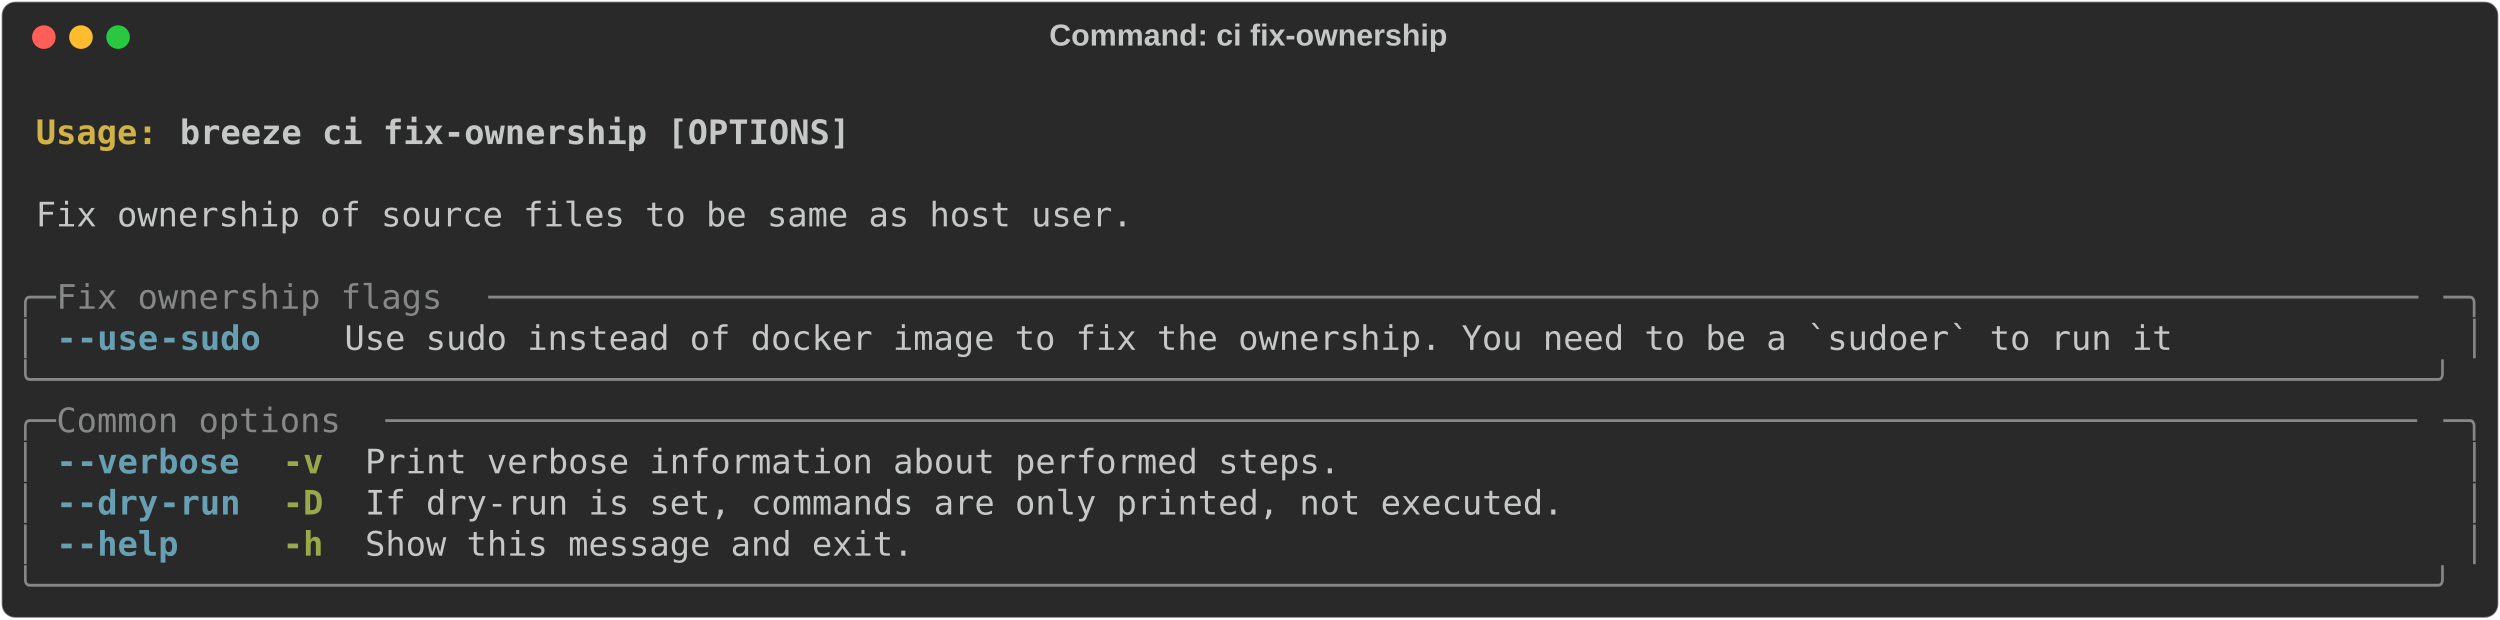
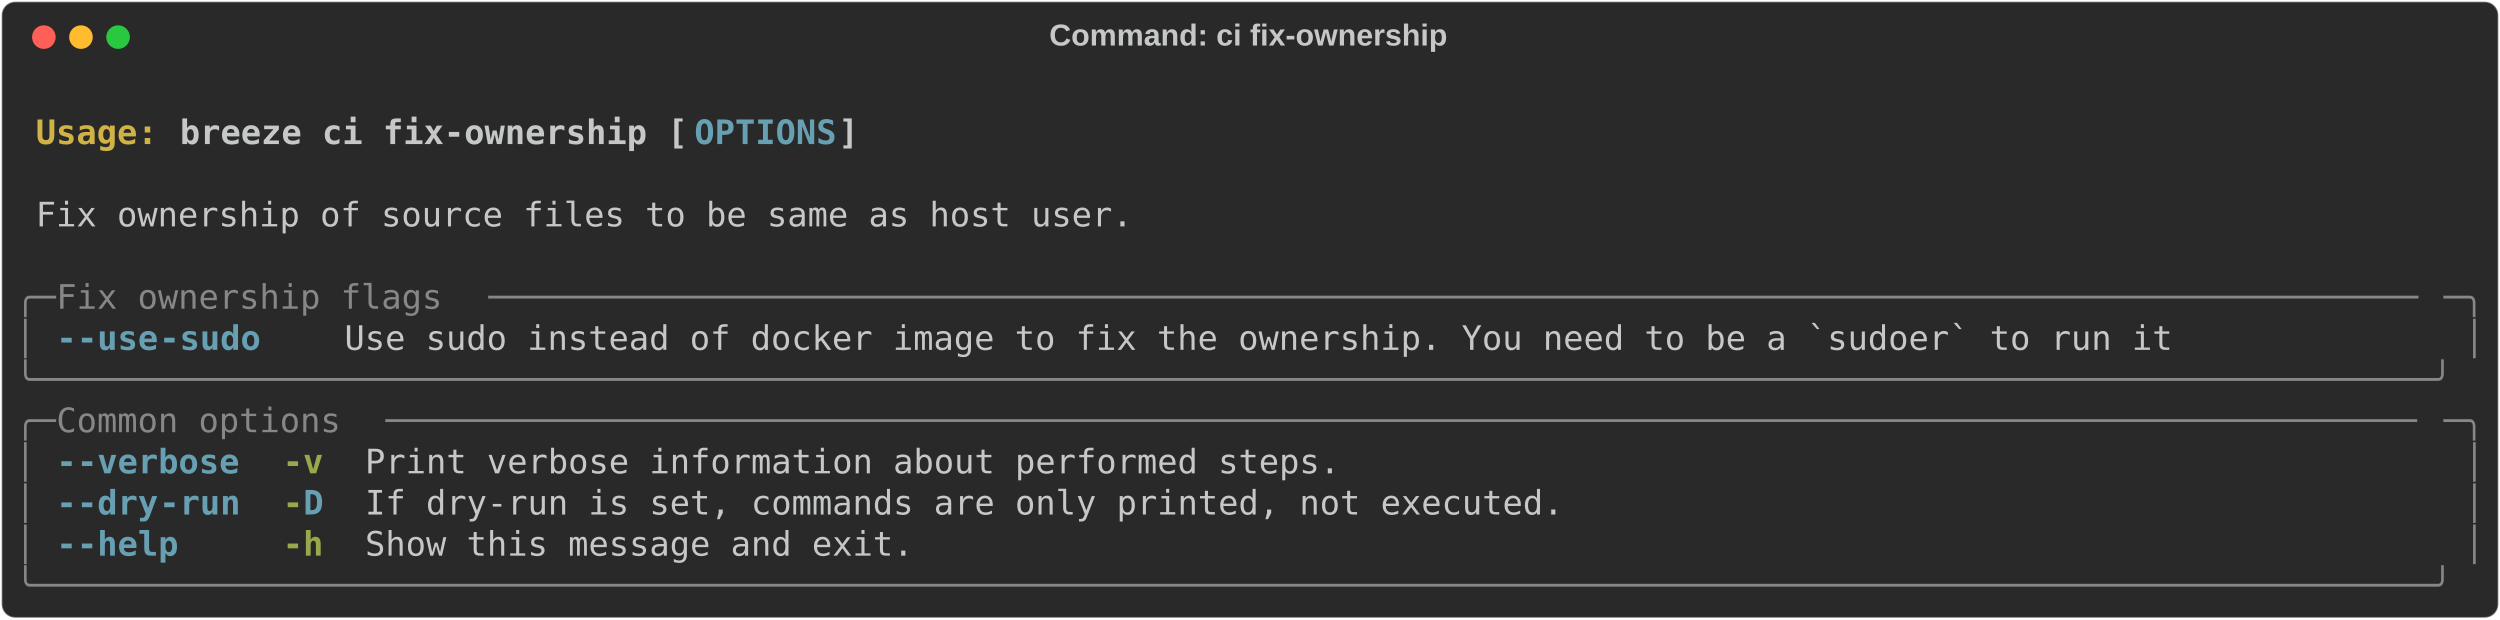
<svg xmlns="http://www.w3.org/2000/svg" class="rich-terminal" viewBox="0 0 1482 367.2">
  <style>

    @font-face {
        font-family: "Fira Code";
        src: local("FiraCode-Regular"),
                url("https://cdnjs.cloudflare.com/ajax/libs/firacode/6.2.0/woff2/FiraCode-Regular.woff2") format("woff2"),
                url("https://cdnjs.cloudflare.com/ajax/libs/firacode/6.2.0/woff/FiraCode-Regular.woff") format("woff");
        font-style: normal;
        font-weight: 400;
    }
    @font-face {
        font-family: "Fira Code";
        src: local("FiraCode-Bold"),
                url("https://cdnjs.cloudflare.com/ajax/libs/firacode/6.2.0/woff2/FiraCode-Bold.woff2") format("woff2"),
                url("https://cdnjs.cloudflare.com/ajax/libs/firacode/6.2.0/woff/FiraCode-Bold.woff") format("woff");
        font-style: bold;
        font-weight: 700;
    }

    .breeze-ci-fix-ownership-matrix {
        font-family: Fira Code, monospace;
        font-size: 20px;
        line-height: 24.4px;
        font-variant-east-asian: full-width;
    }

    .breeze-ci-fix-ownership-title {
        font-size: 18px;
        font-weight: bold;
        font-family: arial;
    }

    .breeze-ci-fix-ownership-r1 { fill: #c5c8c6;font-weight: bold }
.breeze-ci-fix-ownership-r2 { fill: #c5c8c6 }
.breeze-ci-fix-ownership-r3 { fill: #d0b344;font-weight: bold }
- .breeze-ci-fix-ownership-r4 { fill: #868887 }
- .breeze-ci-fix-ownership-r5 { fill: #68a0b3;font-weight: bold }
+ .breeze-ci-fix-ownership-r4 { fill: #68a0b3;font-weight: bold }
+ .breeze-ci-fix-ownership-r5 { fill: #868887 }
.breeze-ci-fix-ownership-r6 { fill: #98a84b;font-weight: bold }
    </style>
  <defs>
    <clipPath id="breeze-ci-fix-ownership-clip-terminal">
      <rect x="0" y="0" width="1463.0" height="316.2" />
    </clipPath>
    <clipPath id="breeze-ci-fix-ownership-line-0">
      <rect x="0" y="1.5" width="1464" height="24.65" />
    </clipPath>
    <clipPath id="breeze-ci-fix-ownership-line-1">
      <rect x="0" y="25.9" width="1464" height="24.65" />
    </clipPath>
    <clipPath id="breeze-ci-fix-ownership-line-2">
      <rect x="0" y="50.3" width="1464" height="24.65" />
    </clipPath>
    <clipPath id="breeze-ci-fix-ownership-line-3">
      <rect x="0" y="74.7" width="1464" height="24.65" />
    </clipPath>
    <clipPath id="breeze-ci-fix-ownership-line-4">
      <rect x="0" y="99.1" width="1464" height="24.65" />
    </clipPath>
    <clipPath id="breeze-ci-fix-ownership-line-5">
      <rect x="0" y="123.5" width="1464" height="24.65" />
    </clipPath>
    <clipPath id="breeze-ci-fix-ownership-line-6">
      <rect x="0" y="147.9" width="1464" height="24.65" />
    </clipPath>
    <clipPath id="breeze-ci-fix-ownership-line-7">
      <rect x="0" y="172.3" width="1464" height="24.65" />
    </clipPath>
    <clipPath id="breeze-ci-fix-ownership-line-8">
      <rect x="0" y="196.7" width="1464" height="24.65" />
    </clipPath>
    <clipPath id="breeze-ci-fix-ownership-line-9">
      <rect x="0" y="221.1" width="1464" height="24.65" />
    </clipPath>
    <clipPath id="breeze-ci-fix-ownership-line-10">
      <rect x="0" y="245.5" width="1464" height="24.65" />
    </clipPath>
    <clipPath id="breeze-ci-fix-ownership-line-11">
      <rect x="0" y="269.9" width="1464" height="24.65" />
    </clipPath>
  </defs>
  <rect fill="#292929" stroke="rgba(255,255,255,0.35)" stroke-width="1" x="1" y="1" width="1480" height="365.2" rx="8" />
  <text class="breeze-ci-fix-ownership-title" fill="#c5c8c6" text-anchor="middle" x="740" y="27">Command: ci fix-ownership</text>
  <g transform="translate(26,22)">
    <circle cx="0" cy="0" r="7" fill="#ff5f57" />
    <circle cx="22" cy="0" r="7" fill="#febc2e" />
    <circle cx="44" cy="0" r="7" fill="#28c840" />
  </g>
  <g transform="translate(9, 41)" clip-path="url(#breeze-ci-fix-ownership-clip-terminal)">
    <g class="breeze-ci-fix-ownership-matrix">
      <text class="breeze-ci-fix-ownership-r2" x="1464" y="20" textLength="12.2" clip-path="url(#breeze-ci-fix-ownership-line-0)">
</text>
      <text class="breeze-ci-fix-ownership-r3" x="12.2" y="44.4" textLength="85.4" clip-path="url(#breeze-ci-fix-ownership-line-1)">Usage: </text>
-       <text class="breeze-ci-fix-ownership-r1" x="97.6" y="44.4" textLength="402.6" clip-path="url(#breeze-ci-fix-ownership-line-1)">breeze ci fix-ownership [OPTIONS]</text>
+       <text class="breeze-ci-fix-ownership-r1" x="97.6" y="44.4" textLength="305" clip-path="url(#breeze-ci-fix-ownership-line-1)">breeze ci fix-ownership [</text>
+       <text class="breeze-ci-fix-ownership-r4" x="402.6" y="44.4" textLength="85.4" clip-path="url(#breeze-ci-fix-ownership-line-1)">OPTIONS</text>
+       <text class="breeze-ci-fix-ownership-r1" x="488" y="44.4" textLength="12.2" clip-path="url(#breeze-ci-fix-ownership-line-1)">]</text>
      <text class="breeze-ci-fix-ownership-r2" x="1464" y="44.4" textLength="12.2" clip-path="url(#breeze-ci-fix-ownership-line-1)">
</text>
      <text class="breeze-ci-fix-ownership-r2" x="1464" y="68.8" textLength="12.2" clip-path="url(#breeze-ci-fix-ownership-line-2)">
</text>
      <text class="breeze-ci-fix-ownership-r2" x="12.2" y="93.2" textLength="658.8" clip-path="url(#breeze-ci-fix-ownership-line-3)">Fix ownership of source files to be same as host user.</text>
      <text class="breeze-ci-fix-ownership-r2" x="1464" y="93.2" textLength="12.2" clip-path="url(#breeze-ci-fix-ownership-line-3)">
</text>
      <text class="breeze-ci-fix-ownership-r2" x="1464" y="117.6" textLength="12.2" clip-path="url(#breeze-ci-fix-ownership-line-4)">
</text>
-       <text class="breeze-ci-fix-ownership-r4" x="0" y="142" textLength="24.4" clip-path="url(#breeze-ci-fix-ownership-line-5)">╭─</text>
-       <text class="breeze-ci-fix-ownership-r4" x="24.4" y="142" textLength="256.2" clip-path="url(#breeze-ci-fix-ownership-line-5)"> Fix ownership flags </text>
-       <text class="breeze-ci-fix-ownership-r4" x="280.6" y="142" textLength="1159" clip-path="url(#breeze-ci-fix-ownership-line-5)">───────────────────────────────────────────────────────────────────────────────────────────────</text>
-       <text class="breeze-ci-fix-ownership-r4" x="1439.6" y="142" textLength="24.4" clip-path="url(#breeze-ci-fix-ownership-line-5)">─╮</text>
+       <text class="breeze-ci-fix-ownership-r5" x="0" y="142" textLength="24.4" clip-path="url(#breeze-ci-fix-ownership-line-5)">╭─</text>
+       <text class="breeze-ci-fix-ownership-r5" x="24.4" y="142" textLength="256.2" clip-path="url(#breeze-ci-fix-ownership-line-5)"> Fix ownership flags </text>
+       <text class="breeze-ci-fix-ownership-r5" x="280.6" y="142" textLength="1159" clip-path="url(#breeze-ci-fix-ownership-line-5)">───────────────────────────────────────────────────────────────────────────────────────────────</text>
+       <text class="breeze-ci-fix-ownership-r5" x="1439.6" y="142" textLength="24.4" clip-path="url(#breeze-ci-fix-ownership-line-5)">─╮</text>
      <text class="breeze-ci-fix-ownership-r2" x="1464" y="142" textLength="12.2" clip-path="url(#breeze-ci-fix-ownership-line-5)">
</text>
-       <text class="breeze-ci-fix-ownership-r4" x="0" y="166.4" textLength="12.2" clip-path="url(#breeze-ci-fix-ownership-line-6)">│</text>
-       <text class="breeze-ci-fix-ownership-r5" x="24.4" y="166.4" textLength="12.2" clip-path="url(#breeze-ci-fix-ownership-line-6)">-</text>
-       <text class="breeze-ci-fix-ownership-r5" x="36.6" y="166.4" textLength="48.8" clip-path="url(#breeze-ci-fix-ownership-line-6)">-use</text>
-       <text class="breeze-ci-fix-ownership-r5" x="85.4" y="166.4" textLength="61" clip-path="url(#breeze-ci-fix-ownership-line-6)">-sudo</text>
+       <text class="breeze-ci-fix-ownership-r5" x="0" y="166.4" textLength="12.2" clip-path="url(#breeze-ci-fix-ownership-line-6)">│</text>
+       <text class="breeze-ci-fix-ownership-r4" x="24.4" y="166.4" textLength="12.2" clip-path="url(#breeze-ci-fix-ownership-line-6)">-</text>
+       <text class="breeze-ci-fix-ownership-r4" x="36.6" y="166.4" textLength="48.8" clip-path="url(#breeze-ci-fix-ownership-line-6)">-use</text>
+       <text class="breeze-ci-fix-ownership-r4" x="85.4" y="166.4" textLength="61" clip-path="url(#breeze-ci-fix-ownership-line-6)">-sudo</text>
      <text class="breeze-ci-fix-ownership-r2" x="195.2" y="166.4" textLength="1098" clip-path="url(#breeze-ci-fix-ownership-line-6)">Use sudo instead of docker image to fix the ownership. You need to be a `sudoer` to run it</text>
-       <text class="breeze-ci-fix-ownership-r4" x="1451.8" y="166.4" textLength="12.2" clip-path="url(#breeze-ci-fix-ownership-line-6)">│</text>
+       <text class="breeze-ci-fix-ownership-r5" x="1451.8" y="166.4" textLength="12.2" clip-path="url(#breeze-ci-fix-ownership-line-6)">│</text>
      <text class="breeze-ci-fix-ownership-r2" x="1464" y="166.4" textLength="12.2" clip-path="url(#breeze-ci-fix-ownership-line-6)">
</text>
-       <text class="breeze-ci-fix-ownership-r4" x="0" y="190.8" textLength="1464" clip-path="url(#breeze-ci-fix-ownership-line-7)">╰──────────────────────────────────────────────────────────────────────────────────────────────────────────────────────╯</text>
+       <text class="breeze-ci-fix-ownership-r5" x="0" y="190.8" textLength="1464" clip-path="url(#breeze-ci-fix-ownership-line-7)">╰──────────────────────────────────────────────────────────────────────────────────────────────────────────────────────╯</text>
      <text class="breeze-ci-fix-ownership-r2" x="1464" y="190.8" textLength="12.2" clip-path="url(#breeze-ci-fix-ownership-line-7)">
</text>
-       <text class="breeze-ci-fix-ownership-r4" x="0" y="215.2" textLength="24.4" clip-path="url(#breeze-ci-fix-ownership-line-8)">╭─</text>
-       <text class="breeze-ci-fix-ownership-r4" x="24.4" y="215.2" textLength="195.2" clip-path="url(#breeze-ci-fix-ownership-line-8)"> Common options </text>
-       <text class="breeze-ci-fix-ownership-r4" x="219.6" y="215.2" textLength="1220" clip-path="url(#breeze-ci-fix-ownership-line-8)">────────────────────────────────────────────────────────────────────────────────────────────────────</text>
-       <text class="breeze-ci-fix-ownership-r4" x="1439.6" y="215.2" textLength="24.4" clip-path="url(#breeze-ci-fix-ownership-line-8)">─╮</text>
+       <text class="breeze-ci-fix-ownership-r5" x="0" y="215.2" textLength="24.4" clip-path="url(#breeze-ci-fix-ownership-line-8)">╭─</text>
+       <text class="breeze-ci-fix-ownership-r5" x="24.4" y="215.2" textLength="195.2" clip-path="url(#breeze-ci-fix-ownership-line-8)"> Common options </text>
+       <text class="breeze-ci-fix-ownership-r5" x="219.6" y="215.2" textLength="1220" clip-path="url(#breeze-ci-fix-ownership-line-8)">────────────────────────────────────────────────────────────────────────────────────────────────────</text>
+       <text class="breeze-ci-fix-ownership-r5" x="1439.6" y="215.2" textLength="24.4" clip-path="url(#breeze-ci-fix-ownership-line-8)">─╮</text>
      <text class="breeze-ci-fix-ownership-r2" x="1464" y="215.2" textLength="12.2" clip-path="url(#breeze-ci-fix-ownership-line-8)">
</text>
-       <text class="breeze-ci-fix-ownership-r4" x="0" y="239.6" textLength="12.2" clip-path="url(#breeze-ci-fix-ownership-line-9)">│</text>
-       <text class="breeze-ci-fix-ownership-r5" x="24.4" y="239.6" textLength="12.2" clip-path="url(#breeze-ci-fix-ownership-line-9)">-</text>
-       <text class="breeze-ci-fix-ownership-r5" x="36.6" y="239.6" textLength="97.6" clip-path="url(#breeze-ci-fix-ownership-line-9)">-verbose</text>
+       <text class="breeze-ci-fix-ownership-r5" x="0" y="239.6" textLength="12.2" clip-path="url(#breeze-ci-fix-ownership-line-9)">│</text>
+       <text class="breeze-ci-fix-ownership-r4" x="24.4" y="239.6" textLength="12.2" clip-path="url(#breeze-ci-fix-ownership-line-9)">-</text>
+       <text class="breeze-ci-fix-ownership-r4" x="36.6" y="239.6" textLength="97.6" clip-path="url(#breeze-ci-fix-ownership-line-9)">-verbose</text>
      <text class="breeze-ci-fix-ownership-r6" x="158.6" y="239.6" textLength="24.4" clip-path="url(#breeze-ci-fix-ownership-line-9)">-v</text>
      <text class="breeze-ci-fix-ownership-r2" x="207.4" y="239.6" textLength="585.6" clip-path="url(#breeze-ci-fix-ownership-line-9)">Print verbose information about performed steps.</text>
-       <text class="breeze-ci-fix-ownership-r4" x="1451.8" y="239.6" textLength="12.2" clip-path="url(#breeze-ci-fix-ownership-line-9)">│</text>
+       <text class="breeze-ci-fix-ownership-r5" x="1451.8" y="239.6" textLength="12.2" clip-path="url(#breeze-ci-fix-ownership-line-9)">│</text>
      <text class="breeze-ci-fix-ownership-r2" x="1464" y="239.6" textLength="12.2" clip-path="url(#breeze-ci-fix-ownership-line-9)">
</text>
-       <text class="breeze-ci-fix-ownership-r4" x="0" y="264" textLength="12.2" clip-path="url(#breeze-ci-fix-ownership-line-10)">│</text>
-       <text class="breeze-ci-fix-ownership-r5" x="24.4" y="264" textLength="12.2" clip-path="url(#breeze-ci-fix-ownership-line-10)">-</text>
-       <text class="breeze-ci-fix-ownership-r5" x="36.6" y="264" textLength="48.8" clip-path="url(#breeze-ci-fix-ownership-line-10)">-dry</text>
-       <text class="breeze-ci-fix-ownership-r5" x="85.4" y="264" textLength="48.8" clip-path="url(#breeze-ci-fix-ownership-line-10)">-run</text>
-       <text class="breeze-ci-fix-ownership-r6" x="158.6" y="264" textLength="24.4" clip-path="url(#breeze-ci-fix-ownership-line-10)">-D</text>
+       <text class="breeze-ci-fix-ownership-r5" x="0" y="264" textLength="12.2" clip-path="url(#breeze-ci-fix-ownership-line-10)">│</text>
+       <text class="breeze-ci-fix-ownership-r4" x="24.4" y="264" textLength="12.2" clip-path="url(#breeze-ci-fix-ownership-line-10)">-</text>
+       <text class="breeze-ci-fix-ownership-r4" x="36.6" y="264" textLength="48.8" clip-path="url(#breeze-ci-fix-ownership-line-10)">-dry</text>
+       <text class="breeze-ci-fix-ownership-r4" x="85.4" y="264" textLength="48.8" clip-path="url(#breeze-ci-fix-ownership-line-10)">-run</text>
+       <text class="breeze-ci-fix-ownership-r6" x="158.6" y="264" textLength="12.2" clip-path="url(#breeze-ci-fix-ownership-line-10)">-</text>
+       <text class="breeze-ci-fix-ownership-r4" x="170.8" y="264" textLength="12.2" clip-path="url(#breeze-ci-fix-ownership-line-10)">D</text>
      <text class="breeze-ci-fix-ownership-r2" x="207.4" y="264" textLength="719.8" clip-path="url(#breeze-ci-fix-ownership-line-10)">If dry-run is set, commands are only printed, not executed.</text>
-       <text class="breeze-ci-fix-ownership-r4" x="1451.8" y="264" textLength="12.2" clip-path="url(#breeze-ci-fix-ownership-line-10)">│</text>
+       <text class="breeze-ci-fix-ownership-r5" x="1451.8" y="264" textLength="12.2" clip-path="url(#breeze-ci-fix-ownership-line-10)">│</text>
      <text class="breeze-ci-fix-ownership-r2" x="1464" y="264" textLength="12.2" clip-path="url(#breeze-ci-fix-ownership-line-10)">
</text>
-       <text class="breeze-ci-fix-ownership-r4" x="0" y="288.4" textLength="12.2" clip-path="url(#breeze-ci-fix-ownership-line-11)">│</text>
-       <text class="breeze-ci-fix-ownership-r5" x="24.4" y="288.4" textLength="12.2" clip-path="url(#breeze-ci-fix-ownership-line-11)">-</text>
-       <text class="breeze-ci-fix-ownership-r5" x="36.6" y="288.4" textLength="61" clip-path="url(#breeze-ci-fix-ownership-line-11)">-help</text>
+       <text class="breeze-ci-fix-ownership-r5" x="0" y="288.4" textLength="12.2" clip-path="url(#breeze-ci-fix-ownership-line-11)">│</text>
+       <text class="breeze-ci-fix-ownership-r4" x="24.4" y="288.4" textLength="12.2" clip-path="url(#breeze-ci-fix-ownership-line-11)">-</text>
+       <text class="breeze-ci-fix-ownership-r4" x="36.6" y="288.4" textLength="61" clip-path="url(#breeze-ci-fix-ownership-line-11)">-help</text>
      <text class="breeze-ci-fix-ownership-r6" x="158.6" y="288.4" textLength="24.4" clip-path="url(#breeze-ci-fix-ownership-line-11)">-h</text>
      <text class="breeze-ci-fix-ownership-r2" x="207.4" y="288.4" textLength="329.4" clip-path="url(#breeze-ci-fix-ownership-line-11)">Show this message and exit.</text>
-       <text class="breeze-ci-fix-ownership-r4" x="1451.8" y="288.4" textLength="12.2" clip-path="url(#breeze-ci-fix-ownership-line-11)">│</text>
+       <text class="breeze-ci-fix-ownership-r5" x="1451.8" y="288.4" textLength="12.2" clip-path="url(#breeze-ci-fix-ownership-line-11)">│</text>
      <text class="breeze-ci-fix-ownership-r2" x="1464" y="288.4" textLength="12.2" clip-path="url(#breeze-ci-fix-ownership-line-11)">
</text>
-       <text class="breeze-ci-fix-ownership-r4" x="0" y="312.8" textLength="1464" clip-path="url(#breeze-ci-fix-ownership-line-12)">╰──────────────────────────────────────────────────────────────────────────────────────────────────────────────────────╯</text>
+       <text class="breeze-ci-fix-ownership-r5" x="0" y="312.8" textLength="1464" clip-path="url(#breeze-ci-fix-ownership-line-12)">╰──────────────────────────────────────────────────────────────────────────────────────────────────────────────────────╯</text>
      <text class="breeze-ci-fix-ownership-r2" x="1464" y="312.8" textLength="12.2" clip-path="url(#breeze-ci-fix-ownership-line-12)">
</text>
    </g>
  </g>
</svg>
